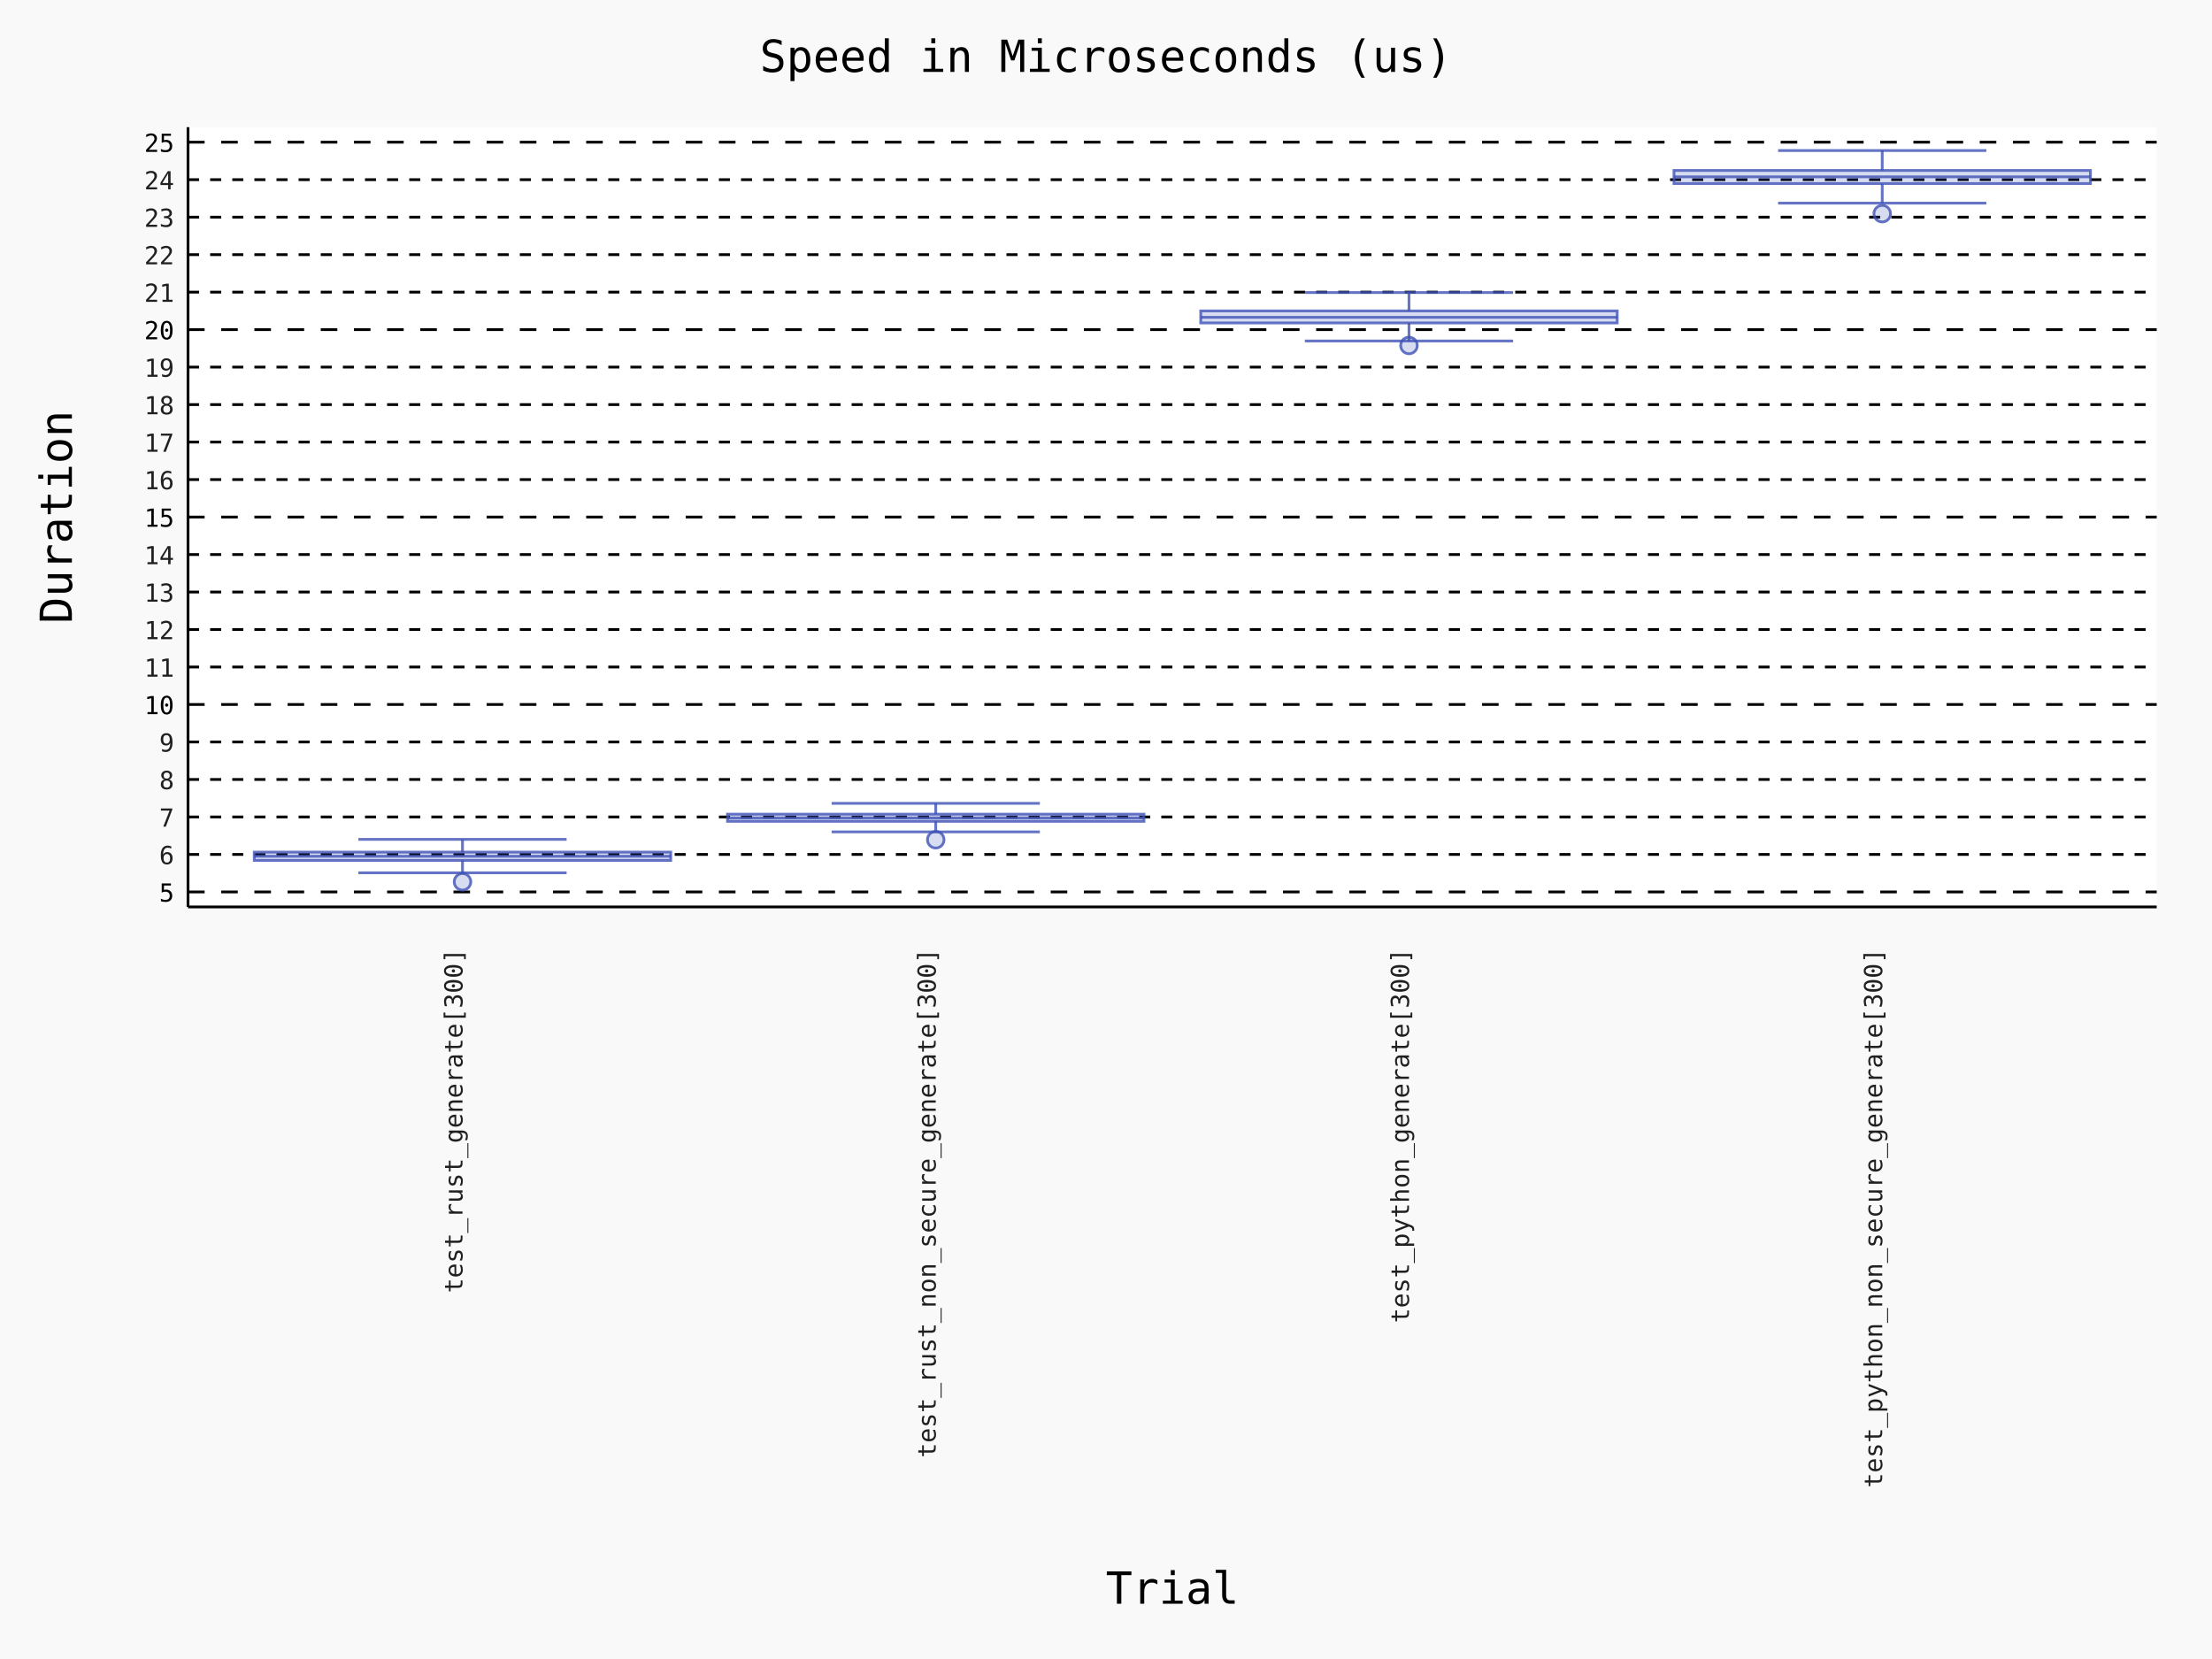
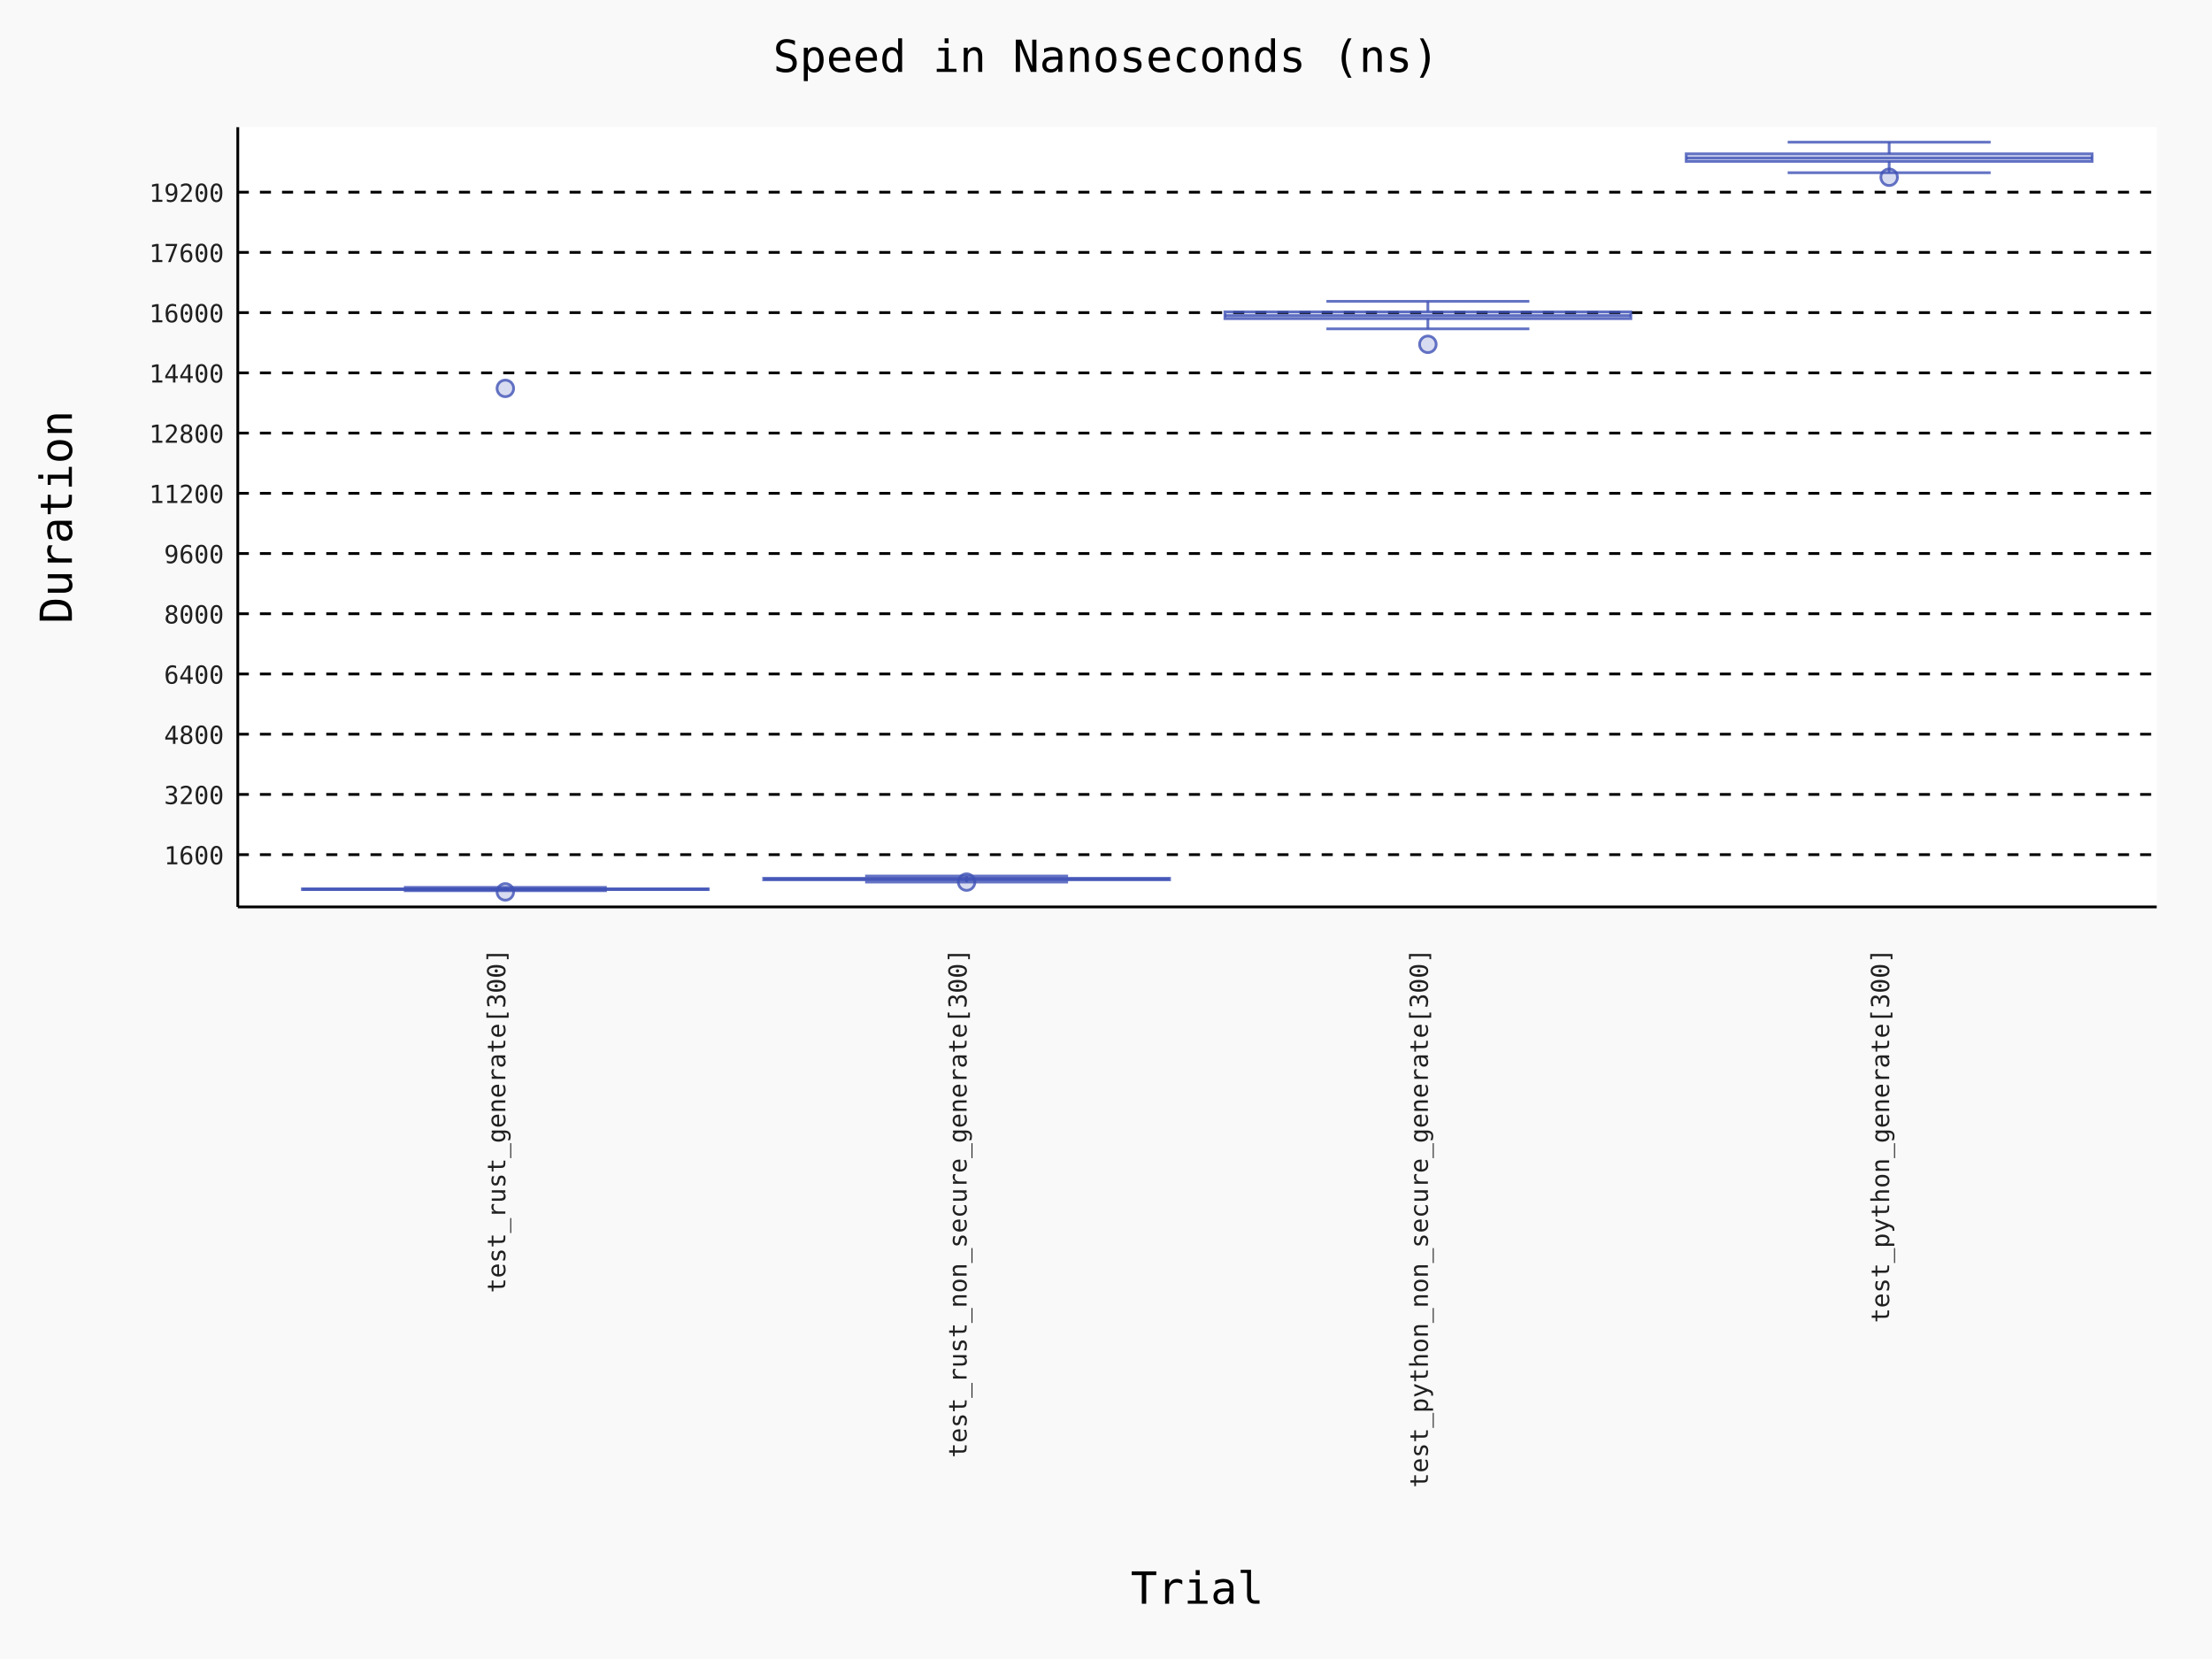
- <svg xmlns="http://www.w3.org/2000/svg" id="chart-4138e6d6-162c-471b-a8c3-129f3f958b14" class="pygal-chart" viewBox="0 0 800 600">
+ <svg xmlns="http://www.w3.org/2000/svg" id="chart-ec2bf436-c585-430d-b6cd-d36dfc614e39" class="pygal-chart" viewBox="0 0 800 600">
  <defs>
-     <style type="text/css">#chart-4138e6d6-162c-471b-a8c3-129f3f958b14{-webkit-user-select:none;-webkit-font-smoothing:antialiased;font-family:Consolas,"Deja Vu Sans Mono","Bitstream Vera Sans Mono","Courier New",monospace}#chart-4138e6d6-162c-471b-a8c3-129f3f958b14 .title{font-family:Consolas,"Deja Vu Sans Mono","Bitstream Vera Sans Mono","Courier New",monospace;font-size:16px}#chart-4138e6d6-162c-471b-a8c3-129f3f958b14 .legends .legend text{font-family:Consolas,"Deja Vu Sans Mono","Bitstream Vera Sans Mono","Courier New",monospace;font-size:14px}#chart-4138e6d6-162c-471b-a8c3-129f3f958b14 .axis text{font-family:Consolas,"Deja Vu Sans Mono","Bitstream Vera Sans Mono","Courier New",monospace;font-size:10px}#chart-4138e6d6-162c-471b-a8c3-129f3f958b14 .axis text.major{font-family:Consolas,"Deja Vu Sans Mono","Bitstream Vera Sans Mono","Courier New",monospace;font-size:10px}#chart-4138e6d6-162c-471b-a8c3-129f3f958b14 .text-overlay text.value{font-family:Consolas,"Deja Vu Sans Mono","Bitstream Vera Sans Mono","Courier New",monospace;font-size:16px}#chart-4138e6d6-162c-471b-a8c3-129f3f958b14 .text-overlay text.label{font-family:Consolas,"Deja Vu Sans Mono","Bitstream Vera Sans Mono","Courier New",monospace;font-size:10px}#chart-4138e6d6-162c-471b-a8c3-129f3f958b14 .tooltip{font-family:Consolas,"Deja Vu Sans Mono","Bitstream Vera Sans Mono","Courier New",monospace;font-size:14px}#chart-4138e6d6-162c-471b-a8c3-129f3f958b14 text.no_data{font-family:Consolas,"Deja Vu Sans Mono","Bitstream Vera Sans Mono","Courier New",monospace;font-size:64px}
- #chart-4138e6d6-162c-471b-a8c3-129f3f958b14{background-color:rgba(249,249,249,1)}#chart-4138e6d6-162c-471b-a8c3-129f3f958b14 path,#chart-4138e6d6-162c-471b-a8c3-129f3f958b14 line,#chart-4138e6d6-162c-471b-a8c3-129f3f958b14 rect,#chart-4138e6d6-162c-471b-a8c3-129f3f958b14 circle{-webkit-transition:150ms;-moz-transition:150ms;transition:150ms}#chart-4138e6d6-162c-471b-a8c3-129f3f958b14 .graph &gt; .background{fill:rgba(249,249,249,1)}#chart-4138e6d6-162c-471b-a8c3-129f3f958b14 .plot &gt; .background{fill:rgba(255,255,255,1)}#chart-4138e6d6-162c-471b-a8c3-129f3f958b14 .graph{fill:rgba(0,0,0,.87)}#chart-4138e6d6-162c-471b-a8c3-129f3f958b14 text.no_data{fill:rgba(0,0,0,1)}#chart-4138e6d6-162c-471b-a8c3-129f3f958b14 .title{fill:rgba(0,0,0,1)}#chart-4138e6d6-162c-471b-a8c3-129f3f958b14 .legends .legend text{fill:rgba(0,0,0,.87)}#chart-4138e6d6-162c-471b-a8c3-129f3f958b14 .legends .legend:hover text{fill:rgba(0,0,0,1)}#chart-4138e6d6-162c-471b-a8c3-129f3f958b14 .axis .line{stroke:rgba(0,0,0,1)}#chart-4138e6d6-162c-471b-a8c3-129f3f958b14 .axis .guide.line{stroke:rgba(0,0,0,.54)}#chart-4138e6d6-162c-471b-a8c3-129f3f958b14 .axis .major.line{stroke:rgba(0,0,0,.87)}#chart-4138e6d6-162c-471b-a8c3-129f3f958b14 .axis text.major{fill:rgba(0,0,0,1)}#chart-4138e6d6-162c-471b-a8c3-129f3f958b14 .axis.y .guides:hover .guide.line,#chart-4138e6d6-162c-471b-a8c3-129f3f958b14 .line-graph .axis.x .guides:hover .guide.line,#chart-4138e6d6-162c-471b-a8c3-129f3f958b14 .stackedline-graph .axis.x .guides:hover .guide.line,#chart-4138e6d6-162c-471b-a8c3-129f3f958b14 .xy-graph .axis.x .guides:hover .guide.line{stroke:rgba(0,0,0,1)}#chart-4138e6d6-162c-471b-a8c3-129f3f958b14 .axis .guides:hover text{fill:rgba(0,0,0,1)}#chart-4138e6d6-162c-471b-a8c3-129f3f958b14 .reactive{fill-opacity:.7;stroke-opacity:.8;stroke-width:1}#chart-4138e6d6-162c-471b-a8c3-129f3f958b14 .ci{stroke:rgba(0,0,0,.87)}#chart-4138e6d6-162c-471b-a8c3-129f3f958b14 .reactive.active,#chart-4138e6d6-162c-471b-a8c3-129f3f958b14 .active .reactive{fill-opacity:.8;stroke-opacity:.9;stroke-width:4}#chart-4138e6d6-162c-471b-a8c3-129f3f958b14 .ci .reactive.active{stroke-width:1.5}#chart-4138e6d6-162c-471b-a8c3-129f3f958b14 .series text{fill:rgba(0,0,0,1)}#chart-4138e6d6-162c-471b-a8c3-129f3f958b14 .tooltip rect{fill:rgba(255,255,255,1);stroke:rgba(0,0,0,1);-webkit-transition:opacity 150ms;-moz-transition:opacity 150ms;transition:opacity 150ms}#chart-4138e6d6-162c-471b-a8c3-129f3f958b14 .tooltip .label{fill:rgba(0,0,0,.87)}#chart-4138e6d6-162c-471b-a8c3-129f3f958b14 .tooltip .label{fill:rgba(0,0,0,.87)}#chart-4138e6d6-162c-471b-a8c3-129f3f958b14 .tooltip .legend{font-size:.8em;fill:rgba(0,0,0,.54)}#chart-4138e6d6-162c-471b-a8c3-129f3f958b14 .tooltip .x_label{font-size:.6em;fill:rgba(0,0,0,1)}#chart-4138e6d6-162c-471b-a8c3-129f3f958b14 .tooltip .xlink{font-size:.5em;text-decoration:underline}#chart-4138e6d6-162c-471b-a8c3-129f3f958b14 .tooltip .value{font-size:1.5em}#chart-4138e6d6-162c-471b-a8c3-129f3f958b14 .bound{font-size:.5em}#chart-4138e6d6-162c-471b-a8c3-129f3f958b14 .max-value{font-size:.75em;fill:rgba(0,0,0,.54)}#chart-4138e6d6-162c-471b-a8c3-129f3f958b14 .map-element{fill:rgba(255,255,255,1);stroke:rgba(0,0,0,.54) !important}#chart-4138e6d6-162c-471b-a8c3-129f3f958b14 .map-element .reactive{fill-opacity:inherit;stroke-opacity:inherit}#chart-4138e6d6-162c-471b-a8c3-129f3f958b14 .color-0,#chart-4138e6d6-162c-471b-a8c3-129f3f958b14 .color-0 a:visited{stroke:#3F51B5;fill:#3F51B5}#chart-4138e6d6-162c-471b-a8c3-129f3f958b14 .color-1,#chart-4138e6d6-162c-471b-a8c3-129f3f958b14 .color-1 a:visited{stroke:#3F51B5;fill:#3F51B5}#chart-4138e6d6-162c-471b-a8c3-129f3f958b14 .color-2,#chart-4138e6d6-162c-471b-a8c3-129f3f958b14 .color-2 a:visited{stroke:#3F51B5;fill:#3F51B5}#chart-4138e6d6-162c-471b-a8c3-129f3f958b14 .color-3,#chart-4138e6d6-162c-471b-a8c3-129f3f958b14 .color-3 a:visited{stroke:#3F51B5;fill:#3F51B5}#chart-4138e6d6-162c-471b-a8c3-129f3f958b14 .text-overlay .color-0 text{fill:black}#chart-4138e6d6-162c-471b-a8c3-129f3f958b14 .text-overlay .color-1 text{fill:black}#chart-4138e6d6-162c-471b-a8c3-129f3f958b14 .text-overlay .color-2 text{fill:black}#chart-4138e6d6-162c-471b-a8c3-129f3f958b14 .text-overlay .color-3 text{fill:black}
- #chart-4138e6d6-162c-471b-a8c3-129f3f958b14 text.no_data{text-anchor:middle}#chart-4138e6d6-162c-471b-a8c3-129f3f958b14 .guide.line{fill:none}#chart-4138e6d6-162c-471b-a8c3-129f3f958b14 .centered{text-anchor:middle}#chart-4138e6d6-162c-471b-a8c3-129f3f958b14 .title{text-anchor:middle}#chart-4138e6d6-162c-471b-a8c3-129f3f958b14 .legends .legend text{fill-opacity:1}#chart-4138e6d6-162c-471b-a8c3-129f3f958b14 .axis.x text{text-anchor:middle}#chart-4138e6d6-162c-471b-a8c3-129f3f958b14 .axis.x:not(.web) text[transform]{text-anchor:start}#chart-4138e6d6-162c-471b-a8c3-129f3f958b14 .axis.x:not(.web) text[transform].backwards{text-anchor:end}#chart-4138e6d6-162c-471b-a8c3-129f3f958b14 .axis.y text{text-anchor:end}#chart-4138e6d6-162c-471b-a8c3-129f3f958b14 .axis.y text[transform].backwards{text-anchor:start}#chart-4138e6d6-162c-471b-a8c3-129f3f958b14 .axis.y2 text{text-anchor:start}#chart-4138e6d6-162c-471b-a8c3-129f3f958b14 .axis.y2 text[transform].backwards{text-anchor:end}#chart-4138e6d6-162c-471b-a8c3-129f3f958b14 .axis .guide.line{stroke-dasharray:4,4;stroke:black}#chart-4138e6d6-162c-471b-a8c3-129f3f958b14 .axis .major.guide.line{stroke-dasharray:6,6;stroke:black}#chart-4138e6d6-162c-471b-a8c3-129f3f958b14 .horizontal .axis.y .guide.line,#chart-4138e6d6-162c-471b-a8c3-129f3f958b14 .horizontal .axis.y2 .guide.line,#chart-4138e6d6-162c-471b-a8c3-129f3f958b14 .vertical .axis.x .guide.line{opacity:0}#chart-4138e6d6-162c-471b-a8c3-129f3f958b14 .horizontal .axis.always_show .guide.line,#chart-4138e6d6-162c-471b-a8c3-129f3f958b14 .vertical .axis.always_show .guide.line{opacity:1 !important}#chart-4138e6d6-162c-471b-a8c3-129f3f958b14 .axis.y .guides:hover .guide.line,#chart-4138e6d6-162c-471b-a8c3-129f3f958b14 .axis.y2 .guides:hover .guide.line,#chart-4138e6d6-162c-471b-a8c3-129f3f958b14 .axis.x .guides:hover .guide.line{opacity:1}#chart-4138e6d6-162c-471b-a8c3-129f3f958b14 .axis .guides:hover text{opacity:1}#chart-4138e6d6-162c-471b-a8c3-129f3f958b14 .nofill{fill:none}#chart-4138e6d6-162c-471b-a8c3-129f3f958b14 .subtle-fill{fill-opacity:.2}#chart-4138e6d6-162c-471b-a8c3-129f3f958b14 .dot{stroke-width:1px;fill-opacity:1;stroke-opacity:1}#chart-4138e6d6-162c-471b-a8c3-129f3f958b14 .dot.active{stroke-width:5px}#chart-4138e6d6-162c-471b-a8c3-129f3f958b14 .dot.negative{fill:transparent}#chart-4138e6d6-162c-471b-a8c3-129f3f958b14 text,#chart-4138e6d6-162c-471b-a8c3-129f3f958b14 tspan{stroke:none !important}#chart-4138e6d6-162c-471b-a8c3-129f3f958b14 .series text.active{opacity:1}#chart-4138e6d6-162c-471b-a8c3-129f3f958b14 .tooltip rect{fill-opacity:.95;stroke-width:.5}#chart-4138e6d6-162c-471b-a8c3-129f3f958b14 .tooltip text{fill-opacity:1}#chart-4138e6d6-162c-471b-a8c3-129f3f958b14 .showable{visibility:hidden}#chart-4138e6d6-162c-471b-a8c3-129f3f958b14 .showable.shown{visibility:visible}#chart-4138e6d6-162c-471b-a8c3-129f3f958b14 .gauge-background{fill:rgba(229,229,229,1);stroke:none}#chart-4138e6d6-162c-471b-a8c3-129f3f958b14 .bg-lines{stroke:rgba(249,249,249,1);stroke-width:2px}
+     <style type="text/css">#chart-ec2bf436-c585-430d-b6cd-d36dfc614e39{-webkit-user-select:none;-webkit-font-smoothing:antialiased;font-family:Consolas,"Deja Vu Sans Mono","Bitstream Vera Sans Mono","Courier New",monospace}#chart-ec2bf436-c585-430d-b6cd-d36dfc614e39 .title{font-family:Consolas,"Deja Vu Sans Mono","Bitstream Vera Sans Mono","Courier New",monospace;font-size:16px}#chart-ec2bf436-c585-430d-b6cd-d36dfc614e39 .legends .legend text{font-family:Consolas,"Deja Vu Sans Mono","Bitstream Vera Sans Mono","Courier New",monospace;font-size:14px}#chart-ec2bf436-c585-430d-b6cd-d36dfc614e39 .axis text{font-family:Consolas,"Deja Vu Sans Mono","Bitstream Vera Sans Mono","Courier New",monospace;font-size:10px}#chart-ec2bf436-c585-430d-b6cd-d36dfc614e39 .axis text.major{font-family:Consolas,"Deja Vu Sans Mono","Bitstream Vera Sans Mono","Courier New",monospace;font-size:10px}#chart-ec2bf436-c585-430d-b6cd-d36dfc614e39 .text-overlay text.value{font-family:Consolas,"Deja Vu Sans Mono","Bitstream Vera Sans Mono","Courier New",monospace;font-size:16px}#chart-ec2bf436-c585-430d-b6cd-d36dfc614e39 .text-overlay text.label{font-family:Consolas,"Deja Vu Sans Mono","Bitstream Vera Sans Mono","Courier New",monospace;font-size:10px}#chart-ec2bf436-c585-430d-b6cd-d36dfc614e39 .tooltip{font-family:Consolas,"Deja Vu Sans Mono","Bitstream Vera Sans Mono","Courier New",monospace;font-size:14px}#chart-ec2bf436-c585-430d-b6cd-d36dfc614e39 text.no_data{font-family:Consolas,"Deja Vu Sans Mono","Bitstream Vera Sans Mono","Courier New",monospace;font-size:64px}
+ #chart-ec2bf436-c585-430d-b6cd-d36dfc614e39{background-color:rgba(249,249,249,1)}#chart-ec2bf436-c585-430d-b6cd-d36dfc614e39 path,#chart-ec2bf436-c585-430d-b6cd-d36dfc614e39 line,#chart-ec2bf436-c585-430d-b6cd-d36dfc614e39 rect,#chart-ec2bf436-c585-430d-b6cd-d36dfc614e39 circle{-webkit-transition:150ms;-moz-transition:150ms;transition:150ms}#chart-ec2bf436-c585-430d-b6cd-d36dfc614e39 .graph &gt; .background{fill:rgba(249,249,249,1)}#chart-ec2bf436-c585-430d-b6cd-d36dfc614e39 .plot &gt; .background{fill:rgba(255,255,255,1)}#chart-ec2bf436-c585-430d-b6cd-d36dfc614e39 .graph{fill:rgba(0,0,0,.87)}#chart-ec2bf436-c585-430d-b6cd-d36dfc614e39 text.no_data{fill:rgba(0,0,0,1)}#chart-ec2bf436-c585-430d-b6cd-d36dfc614e39 .title{fill:rgba(0,0,0,1)}#chart-ec2bf436-c585-430d-b6cd-d36dfc614e39 .legends .legend text{fill:rgba(0,0,0,.87)}#chart-ec2bf436-c585-430d-b6cd-d36dfc614e39 .legends .legend:hover text{fill:rgba(0,0,0,1)}#chart-ec2bf436-c585-430d-b6cd-d36dfc614e39 .axis .line{stroke:rgba(0,0,0,1)}#chart-ec2bf436-c585-430d-b6cd-d36dfc614e39 .axis .guide.line{stroke:rgba(0,0,0,.54)}#chart-ec2bf436-c585-430d-b6cd-d36dfc614e39 .axis .major.line{stroke:rgba(0,0,0,.87)}#chart-ec2bf436-c585-430d-b6cd-d36dfc614e39 .axis text.major{fill:rgba(0,0,0,1)}#chart-ec2bf436-c585-430d-b6cd-d36dfc614e39 .axis.y .guides:hover .guide.line,#chart-ec2bf436-c585-430d-b6cd-d36dfc614e39 .line-graph .axis.x .guides:hover .guide.line,#chart-ec2bf436-c585-430d-b6cd-d36dfc614e39 .stackedline-graph .axis.x .guides:hover .guide.line,#chart-ec2bf436-c585-430d-b6cd-d36dfc614e39 .xy-graph .axis.x .guides:hover .guide.line{stroke:rgba(0,0,0,1)}#chart-ec2bf436-c585-430d-b6cd-d36dfc614e39 .axis .guides:hover text{fill:rgba(0,0,0,1)}#chart-ec2bf436-c585-430d-b6cd-d36dfc614e39 .reactive{fill-opacity:.7;stroke-opacity:.8;stroke-width:1}#chart-ec2bf436-c585-430d-b6cd-d36dfc614e39 .ci{stroke:rgba(0,0,0,.87)}#chart-ec2bf436-c585-430d-b6cd-d36dfc614e39 .reactive.active,#chart-ec2bf436-c585-430d-b6cd-d36dfc614e39 .active .reactive{fill-opacity:.8;stroke-opacity:.9;stroke-width:4}#chart-ec2bf436-c585-430d-b6cd-d36dfc614e39 .ci .reactive.active{stroke-width:1.5}#chart-ec2bf436-c585-430d-b6cd-d36dfc614e39 .series text{fill:rgba(0,0,0,1)}#chart-ec2bf436-c585-430d-b6cd-d36dfc614e39 .tooltip rect{fill:rgba(255,255,255,1);stroke:rgba(0,0,0,1);-webkit-transition:opacity 150ms;-moz-transition:opacity 150ms;transition:opacity 150ms}#chart-ec2bf436-c585-430d-b6cd-d36dfc614e39 .tooltip .label{fill:rgba(0,0,0,.87)}#chart-ec2bf436-c585-430d-b6cd-d36dfc614e39 .tooltip .label{fill:rgba(0,0,0,.87)}#chart-ec2bf436-c585-430d-b6cd-d36dfc614e39 .tooltip .legend{font-size:.8em;fill:rgba(0,0,0,.54)}#chart-ec2bf436-c585-430d-b6cd-d36dfc614e39 .tooltip .x_label{font-size:.6em;fill:rgba(0,0,0,1)}#chart-ec2bf436-c585-430d-b6cd-d36dfc614e39 .tooltip .xlink{font-size:.5em;text-decoration:underline}#chart-ec2bf436-c585-430d-b6cd-d36dfc614e39 .tooltip .value{font-size:1.5em}#chart-ec2bf436-c585-430d-b6cd-d36dfc614e39 .bound{font-size:.5em}#chart-ec2bf436-c585-430d-b6cd-d36dfc614e39 .max-value{font-size:.75em;fill:rgba(0,0,0,.54)}#chart-ec2bf436-c585-430d-b6cd-d36dfc614e39 .map-element{fill:rgba(255,255,255,1);stroke:rgba(0,0,0,.54) !important}#chart-ec2bf436-c585-430d-b6cd-d36dfc614e39 .map-element .reactive{fill-opacity:inherit;stroke-opacity:inherit}#chart-ec2bf436-c585-430d-b6cd-d36dfc614e39 .color-0,#chart-ec2bf436-c585-430d-b6cd-d36dfc614e39 .color-0 a:visited{stroke:#3F51B5;fill:#3F51B5}#chart-ec2bf436-c585-430d-b6cd-d36dfc614e39 .color-1,#chart-ec2bf436-c585-430d-b6cd-d36dfc614e39 .color-1 a:visited{stroke:#3F51B5;fill:#3F51B5}#chart-ec2bf436-c585-430d-b6cd-d36dfc614e39 .color-2,#chart-ec2bf436-c585-430d-b6cd-d36dfc614e39 .color-2 a:visited{stroke:#3F51B5;fill:#3F51B5}#chart-ec2bf436-c585-430d-b6cd-d36dfc614e39 .color-3,#chart-ec2bf436-c585-430d-b6cd-d36dfc614e39 .color-3 a:visited{stroke:#3F51B5;fill:#3F51B5}#chart-ec2bf436-c585-430d-b6cd-d36dfc614e39 .text-overlay .color-0 text{fill:black}#chart-ec2bf436-c585-430d-b6cd-d36dfc614e39 .text-overlay .color-1 text{fill:black}#chart-ec2bf436-c585-430d-b6cd-d36dfc614e39 .text-overlay .color-2 text{fill:black}#chart-ec2bf436-c585-430d-b6cd-d36dfc614e39 .text-overlay .color-3 text{fill:black}
+ #chart-ec2bf436-c585-430d-b6cd-d36dfc614e39 text.no_data{text-anchor:middle}#chart-ec2bf436-c585-430d-b6cd-d36dfc614e39 .guide.line{fill:none}#chart-ec2bf436-c585-430d-b6cd-d36dfc614e39 .centered{text-anchor:middle}#chart-ec2bf436-c585-430d-b6cd-d36dfc614e39 .title{text-anchor:middle}#chart-ec2bf436-c585-430d-b6cd-d36dfc614e39 .legends .legend text{fill-opacity:1}#chart-ec2bf436-c585-430d-b6cd-d36dfc614e39 .axis.x text{text-anchor:middle}#chart-ec2bf436-c585-430d-b6cd-d36dfc614e39 .axis.x:not(.web) text[transform]{text-anchor:start}#chart-ec2bf436-c585-430d-b6cd-d36dfc614e39 .axis.x:not(.web) text[transform].backwards{text-anchor:end}#chart-ec2bf436-c585-430d-b6cd-d36dfc614e39 .axis.y text{text-anchor:end}#chart-ec2bf436-c585-430d-b6cd-d36dfc614e39 .axis.y text[transform].backwards{text-anchor:start}#chart-ec2bf436-c585-430d-b6cd-d36dfc614e39 .axis.y2 text{text-anchor:start}#chart-ec2bf436-c585-430d-b6cd-d36dfc614e39 .axis.y2 text[transform].backwards{text-anchor:end}#chart-ec2bf436-c585-430d-b6cd-d36dfc614e39 .axis .guide.line{stroke-dasharray:4,4;stroke:black}#chart-ec2bf436-c585-430d-b6cd-d36dfc614e39 .axis .major.guide.line{stroke-dasharray:6,6;stroke:black}#chart-ec2bf436-c585-430d-b6cd-d36dfc614e39 .horizontal .axis.y .guide.line,#chart-ec2bf436-c585-430d-b6cd-d36dfc614e39 .horizontal .axis.y2 .guide.line,#chart-ec2bf436-c585-430d-b6cd-d36dfc614e39 .vertical .axis.x .guide.line{opacity:0}#chart-ec2bf436-c585-430d-b6cd-d36dfc614e39 .horizontal .axis.always_show .guide.line,#chart-ec2bf436-c585-430d-b6cd-d36dfc614e39 .vertical .axis.always_show .guide.line{opacity:1 !important}#chart-ec2bf436-c585-430d-b6cd-d36dfc614e39 .axis.y .guides:hover .guide.line,#chart-ec2bf436-c585-430d-b6cd-d36dfc614e39 .axis.y2 .guides:hover .guide.line,#chart-ec2bf436-c585-430d-b6cd-d36dfc614e39 .axis.x .guides:hover .guide.line{opacity:1}#chart-ec2bf436-c585-430d-b6cd-d36dfc614e39 .axis .guides:hover text{opacity:1}#chart-ec2bf436-c585-430d-b6cd-d36dfc614e39 .nofill{fill:none}#chart-ec2bf436-c585-430d-b6cd-d36dfc614e39 .subtle-fill{fill-opacity:.2}#chart-ec2bf436-c585-430d-b6cd-d36dfc614e39 .dot{stroke-width:1px;fill-opacity:1;stroke-opacity:1}#chart-ec2bf436-c585-430d-b6cd-d36dfc614e39 .dot.active{stroke-width:5px}#chart-ec2bf436-c585-430d-b6cd-d36dfc614e39 .dot.negative{fill:transparent}#chart-ec2bf436-c585-430d-b6cd-d36dfc614e39 text,#chart-ec2bf436-c585-430d-b6cd-d36dfc614e39 tspan{stroke:none !important}#chart-ec2bf436-c585-430d-b6cd-d36dfc614e39 .series text.active{opacity:1}#chart-ec2bf436-c585-430d-b6cd-d36dfc614e39 .tooltip rect{fill-opacity:.95;stroke-width:.5}#chart-ec2bf436-c585-430d-b6cd-d36dfc614e39 .tooltip text{fill-opacity:1}#chart-ec2bf436-c585-430d-b6cd-d36dfc614e39 .showable{visibility:hidden}#chart-ec2bf436-c585-430d-b6cd-d36dfc614e39 .showable.shown{visibility:visible}#chart-ec2bf436-c585-430d-b6cd-d36dfc614e39 .gauge-background{fill:rgba(229,229,229,1);stroke:none}#chart-ec2bf436-c585-430d-b6cd-d36dfc614e39 .bg-lines{stroke:rgba(249,249,249,1);stroke-width:2px}
.tooltip .value{font-size:1em !important}.axis text{font-size:9px !important}</style>
  </defs>
  <g class="graph custombox-graph vertical">
    <rect x="0" y="0" width="800" height="600" class="background" />
-     <g transform="translate(68, 46)" class="plot">
-       <rect x="0" y="0" width="712.0" height="282.0" class="background" />
+     <g transform="translate(86, 46)" class="plot">
+       <rect x="0" y="0" width="694.0" height="282.0" class="background" />
      <g class="axis y always_show">
-         <path d="M0 282 h712" class="line" />
+         <path d="M0 282 h694" class="line" />
        <g class="guides">
-           <path d="M0 276.577 h712" class="major guide line" />
-           <text x="-5" y="280.077" class="major">5</text>
+           <path d="M0 263.1 h694" class="guide line" />
+           <text x="-5" y="266.6" class="">1600</text>
        </g>
        <g class="guides">
-           <path d="M0 263.019 h712" class="guide line" />
-           <text x="-5" y="266.519" class="">6</text>
+           <path d="M0 241.318 h694" class="guide line" />
+           <text x="-5" y="244.818" class="">3200</text>
        </g>
        <g class="guides">
-           <path d="M0 249.462 h712" class="guide line" />
-           <text x="-5" y="252.962" class="">7</text>
+           <path d="M0 219.536 h694" class="guide line" />
+           <text x="-5" y="223.036" class="">4800</text>
        </g>
        <g class="guides">
-           <path d="M0 235.904 h712" class="guide line" />
-           <text x="-5" y="239.404" class="">8</text>
+           <path d="M0 197.755 h694" class="guide line" />
+           <text x="-5" y="201.255" class="">6400</text>
        </g>
        <g class="guides">
-           <path d="M0 222.346 h712" class="guide line" />
-           <text x="-5" y="225.846" class="">9</text>
+           <path d="M0 175.973 h694" class="guide line" />
+           <text x="-5" y="179.473" class="">8000</text>
        </g>
        <g class="guides">
-           <path d="M0 208.788 h712" class="major guide line" />
-           <text x="-5" y="212.288" class="major">10</text>
+           <path d="M0 154.191 h694" class="guide line" />
+           <text x="-5" y="157.691" class="">9600</text>
        </g>
        <g class="guides">
-           <path d="M0 195.231 h712" class="guide line" />
-           <text x="-5" y="198.731" class="">11</text>
+           <path d="M0 132.41 h694" class="guide line" />
+           <text x="-5" y="135.91" class="">11200</text>
        </g>
        <g class="guides">
-           <path d="M0 181.673 h712" class="guide line" />
-           <text x="-5" y="185.173" class="">12</text>
+           <path d="M0 110.628 h694" class="guide line" />
+           <text x="-5" y="114.128" class="">12800</text>
        </g>
        <g class="guides">
-           <path d="M0 168.115 h712" class="guide line" />
-           <text x="-5" y="171.615" class="">13</text>
+           <path d="M0 88.847 h694" class="guide line" />
+           <text x="-5" y="92.347" class="">14400</text>
        </g>
        <g class="guides">
-           <path d="M0 154.558 h712" class="guide line" />
-           <text x="-5" y="158.058" class="">14</text>
+           <path d="M0 67.065 h694" class="guide line" />
+           <text x="-5" y="70.565" class="">16000</text>
        </g>
        <g class="guides">
-           <path d="M0 141 h712" class="major guide line" />
-           <text x="-5" y="144.5" class="major">15</text>
+           <path d="M0 45.283 h694" class="guide line" />
+           <text x="-5" y="48.783" class="">17600</text>
        </g>
        <g class="guides">
-           <path d="M0 127.442 h712" class="guide line" />
-           <text x="-5" y="130.942" class="">16</text>
-         </g>
-         <g class="guides">
-           <path d="M0 113.885 h712" class="guide line" />
-           <text x="-5" y="117.385" class="">17</text>
-         </g>
-         <g class="guides">
-           <path d="M0 100.327 h712" class="guide line" />
-           <text x="-5" y="103.827" class="">18</text>
-         </g>
-         <g class="guides">
-           <path d="M0 86.769 h712" class="guide line" />
-           <text x="-5" y="90.269" class="">19</text>
-         </g>
-         <g class="guides">
-           <path d="M0 73.212 h712" class="major guide line" />
-           <text x="-5" y="76.712" class="major">20</text>
-         </g>
-         <g class="guides">
-           <path d="M0 59.654 h712" class="guide line" />
-           <text x="-5" y="63.154" class="">21</text>
-         </g>
-         <g class="guides">
-           <path d="M0 46.096 h712" class="guide line" />
-           <text x="-5" y="49.596" class="">22</text>
-         </g>
-         <g class="guides">
-           <path d="M0 32.538 h712" class="guide line" />
-           <text x="-5" y="36.038" class="">23</text>
-         </g>
-         <g class="guides">
-           <path d="M0 18.981 h712" class="guide line" />
-           <text x="-5" y="22.481" class="">24</text>
-         </g>
-         <g class="guides">
-           <path d="M0 5.423 h712" class="major guide line" />
-           <text x="-5" y="8.923" class="major">25</text>
+           <path d="M0 23.502 h694" class="guide line" />
+           <text x="-5" y="27.002" class="">19200</text>
        </g>
      </g>
      <g class="axis x">
        <path d="M0 0 v282" class="line" />
        <g class="guides">
-           <path d="M99.269 0 v282" class="guide line" />
-           <text x="99.269" y="297.0" class="backwards" transform="rotate(270 99.26923 297)">test_rust_generate[300]</text>
+           <path d="M96.76 0 v282" class="guide line" />
+           <text x="96.76" y="297.0" class="backwards" transform="rotate(270 96.75961 297)">test_rust_generate[300]</text>
        </g>
        <g class="guides">
-           <path d="M270.423 0 v282" class="guide line" />
-           <text x="270.423" y="297.0" class="backwards" transform="rotate(270 270.4231 297)">test_rust_non_secure_generate[300]</text>
+           <path d="M263.587 0 v282" class="guide line" />
+           <text x="263.587" y="297.0" class="backwards" transform="rotate(270 263.5865 297)">test_rust_non_secure_generate[300]</text>
        </g>
        <g class="guides">
-           <path d="M441.577 0 v282" class="guide line" />
-           <text x="441.577" y="297.0" class="backwards" transform="rotate(270 441.5769 297)">test_python_generate[300]</text>
+           <path d="M430.413 0 v282" class="guide line" />
+           <text x="430.413" y="297.0" class="backwards" transform="rotate(270 430.4135 297)">test_python_non_secure_generate[300]</text>
        </g>
        <g class="guides">
-           <path d="M612.731 0 v282" class="guide line" />
-           <text x="612.731" y="297.0" class="backwards" transform="rotate(270 612.7308 297)">test_python_non_secure_generate[300]</text>
+           <path d="M597.24 0 v282" class="guide line" />
+           <text x="597.24" y="297.0" class="backwards" transform="rotate(270 597.2404 297)">test_python_generate[300]</text>
        </g>
      </g>
      <g class="series serie-0 color-0">
        <g class="boxes">
          <g class="box">
-             <path stroke-width="3" d="M61.615 269.663 L136.923 269.663" class="reactive tooltip-trigger" />
-             <path stroke-width="3" d="M23.962 263.684 L174.577 263.684" class="reactive tooltip-trigger" />
-             <path stroke-width="3" d="M61.615 257.569 L136.923 257.569" class="reactive tooltip-trigger" />
-             <path stroke-width="2" d="M99.269 269.663 L99.269 265.175" class="reactive tooltip-trigger" />
-             <path stroke-width="2" d="M99.269 257.569 L99.269 262.179" class="reactive tooltip-trigger" />
-             <rect x="23.962" y="262.179" height="2.996" width="150.615" class="subtle-fill reactive tooltip-trigger" />
-             <circle cx="99.269" cy="272.916" r="3" class="subtle-fill reactive tooltip-trigger" />
-             <circle cx="99.269" cy="-229.532" r="3" class="subtle-fill reactive tooltip-trigger" />
+             <path stroke-width="3" d="M60.058 276.141 L133.462 276.141" class="reactive tooltip-trigger" />
+             <path stroke-width="3" d="M23.356 275.597 L170.163 275.597" class="reactive tooltip-trigger" />
+             <path stroke-width="3" d="M60.058 274.93 L133.462 274.93" class="reactive tooltip-trigger" />
+             <path stroke-width="2" d="M96.76 276.141 L96.76 275.733" class="reactive tooltip-trigger" />
+             <path stroke-width="2" d="M96.76 274.93 L96.76 275.461" class="reactive tooltip-trigger" />
+             <rect x="23.356" y="275.461" height="0.272" width="146.808" class="subtle-fill reactive tooltip-trigger" />
+             <circle cx="96.76" cy="276.563" r="3" class="subtle-fill reactive tooltip-trigger" />
+             <circle cx="96.76" cy="94.469" r="3" class="subtle-fill reactive tooltip-trigger" />
          </g>
        </g>
      </g>
      <g class="series serie-1 color-1">
        <g class="boxes">
          <g class="box">
-             <path stroke-width="3" d="M232.769 254.857 L308.077 254.857" class="reactive tooltip-trigger" />
-             <path stroke-width="3" d="M195.115 249.814 L345.731 249.814" class="reactive tooltip-trigger" />
-             <path stroke-width="3" d="M232.769 244.54 L308.077 244.54" class="reactive tooltip-trigger" />
-             <path stroke-width="2" d="M270.423 254.857 L270.423 251.048" class="reactive tooltip-trigger" />
-             <path stroke-width="2" d="M270.423 244.54 L270.423 248.458" class="reactive tooltip-trigger" />
-             <rect x="195.115" y="248.458" height="2.59" width="150.615" class="subtle-fill reactive tooltip-trigger" />
-             <circle cx="270.423" cy="257.705" r="3" class="subtle-fill reactive tooltip-trigger" />
-             <circle cx="270.423" cy="-365.326" r="3" class="subtle-fill reactive tooltip-trigger" />
+             <path stroke-width="3" d="M226.885 273.01 L300.288 273.01" class="reactive tooltip-trigger" />
+             <path stroke-width="3" d="M190.183 271.921 L336.99 271.921" class="reactive tooltip-trigger" />
+             <path stroke-width="3" d="M226.885 270.832 L300.288 270.832" class="reactive tooltip-trigger" />
+             <path stroke-width="2" d="M263.587 273.01 L263.587 272.193" class="reactive tooltip-trigger" />
+             <path stroke-width="2" d="M263.587 270.832 L263.587 271.649" class="reactive tooltip-trigger" />
+             <rect x="190.183" y="271.649" height="0.545" width="146.808" class="subtle-fill reactive tooltip-trigger" />
+             <circle cx="263.587" cy="273.024" r="3" class="subtle-fill reactive tooltip-trigger" />
+             <circle cx="263.587" cy="-472.234" r="3" class="subtle-fill reactive tooltip-trigger" />
          </g>
        </g>
      </g>
      <g class="series serie-2 color-2">
        <g class="boxes">
          <g class="box">
-             <path stroke-width="3" d="M403.923 77.32 L479.231 77.32" class="reactive tooltip-trigger" />
-             <path stroke-width="3" d="M366.269 68.765 L516.885 68.765" class="reactive tooltip-trigger" />
-             <path stroke-width="3" d="M403.923 59.803 L479.231 59.803" class="reactive tooltip-trigger" />
-             <path stroke-width="2" d="M441.577 77.32 L441.577 70.798" class="reactive tooltip-trigger" />
-             <path stroke-width="2" d="M441.577 59.803 L441.577 66.446" class="reactive tooltip-trigger" />
-             <rect x="366.269" y="66.446" height="4.352" width="150.615" class="subtle-fill reactive tooltip-trigger" />
-             <circle cx="441.577" cy="78.946" r="3" class="subtle-fill reactive tooltip-trigger" />
-             <circle cx="441.577" cy="-8784.395" r="3" class="subtle-fill reactive tooltip-trigger" />
+             <path stroke-width="3" d="M393.712 72.932 L467.115 72.932" class="reactive tooltip-trigger" />
+             <path stroke-width="3" d="M357.01 68.154 L503.817 68.154" class="reactive tooltip-trigger" />
+             <path stroke-width="3" d="M393.712 62.981 L467.115 62.981" class="reactive tooltip-trigger" />
+             <path stroke-width="2" d="M430.413 72.932 L430.413 69.243" class="reactive tooltip-trigger" />
+             <path stroke-width="2" d="M430.413 62.981 L430.413 66.779" class="reactive tooltip-trigger" />
+             <rect x="357.01" y="66.779" height="2.464" width="146.808" class="subtle-fill reactive tooltip-trigger" />
+             <circle cx="430.413" cy="78.528" r="3" class="subtle-fill reactive tooltip-trigger" />
+             <circle cx="430.413" cy="-17285.161" r="3" class="subtle-fill reactive tooltip-trigger" />
          </g>
        </g>
      </g>
      <g class="series serie-3 color-3">
        <g class="boxes">
          <g class="box">
-             <path stroke-width="3" d="M575.077 27.468 L650.385 27.468" class="reactive tooltip-trigger" />
-             <path stroke-width="3" d="M537.423 17.95 L688.038 17.95" class="reactive tooltip-trigger" />
-             <path stroke-width="3" d="M575.077 8.446 L650.385 8.446" class="reactive tooltip-trigger" />
-             <path stroke-width="2" d="M612.731 27.468 L612.731 20.391" class="reactive tooltip-trigger" />
-             <path stroke-width="2" d="M612.731 8.446 L612.731 15.646" class="reactive tooltip-trigger" />
-             <rect x="537.423" y="15.646" height="4.745" width="150.615" class="subtle-fill reactive tooltip-trigger" />
-             <circle cx="612.731" cy="31.278" r="3" class="subtle-fill reactive tooltip-trigger" />
-             <circle cx="612.731" cy="-2798.85" r="3" class="subtle-fill reactive tooltip-trigger" />
+             <path stroke-width="3" d="M560.538 16.464 L633.942 16.464" class="reactive tooltip-trigger" />
+             <path stroke-width="3" d="M523.837 11.141 L670.644 11.141" class="reactive tooltip-trigger" />
+             <path stroke-width="3" d="M560.538 5.423 L633.942 5.423" class="reactive tooltip-trigger" />
+             <path stroke-width="2" d="M597.24 16.464 L597.24 12.366" class="reactive tooltip-trigger" />
+             <path stroke-width="2" d="M597.24 5.423 L597.24 9.63" class="reactive tooltip-trigger" />
+             <rect x="523.837" y="9.63" height="2.736" width="146.808" class="subtle-fill reactive tooltip-trigger" />
+             <circle cx="597.24" cy="18.097" r="3" class="subtle-fill reactive tooltip-trigger" />
+             <circle cx="597.24" cy="-715.017" r="3" class="subtle-fill reactive tooltip-trigger" />
          </g>
        </g>
      </g>
    </g>
    <g class="titles">
-       <text x="400.0" y="26" class="title plot_title">Speed in Microseconds (us)</text>
-       <text x="424.0" y="580.0" class="title">Trial</text>
+       <text x="400.0" y="26" class="title plot_title">Speed in Nanoseconds (ns)</text>
+       <text x="433.0" y="580.0" class="title">Trial</text>
      <text x="0" y="213.0" class="title" transform="rotate(-90 0 187)">Duration</text>
    </g>
-     <g transform="translate(68, 46)" class="plot overlay">
+     <g transform="translate(86, 46)" class="plot overlay">
      <g class="series serie-0 color-0" />
      <g class="series serie-1 color-1" />
      <g class="series serie-2 color-2" />
      <g class="series serie-3 color-3" />
    </g>
-     <g transform="translate(68, 46)" class="plot text-overlay">
+     <g transform="translate(86, 46)" class="plot text-overlay">
      <g class="series serie-0 color-0" />
      <g class="series serie-1 color-1" />
      <g class="series serie-2 color-2" />
      <g class="series serie-3 color-3" />
    </g>
-     <g transform="translate(68, 46)" class="plot tooltip-overlay">
+     <g transform="translate(86, 46)" class="plot tooltip-overlay">
      <g transform="translate(0 0)" style="opacity: 0" class="tooltip">
        <rect rx="0" ry="0" width="0" height="0" class="tooltip-box" />
        <g class="text" />
      </g>
    </g>
  </g>
</svg>
